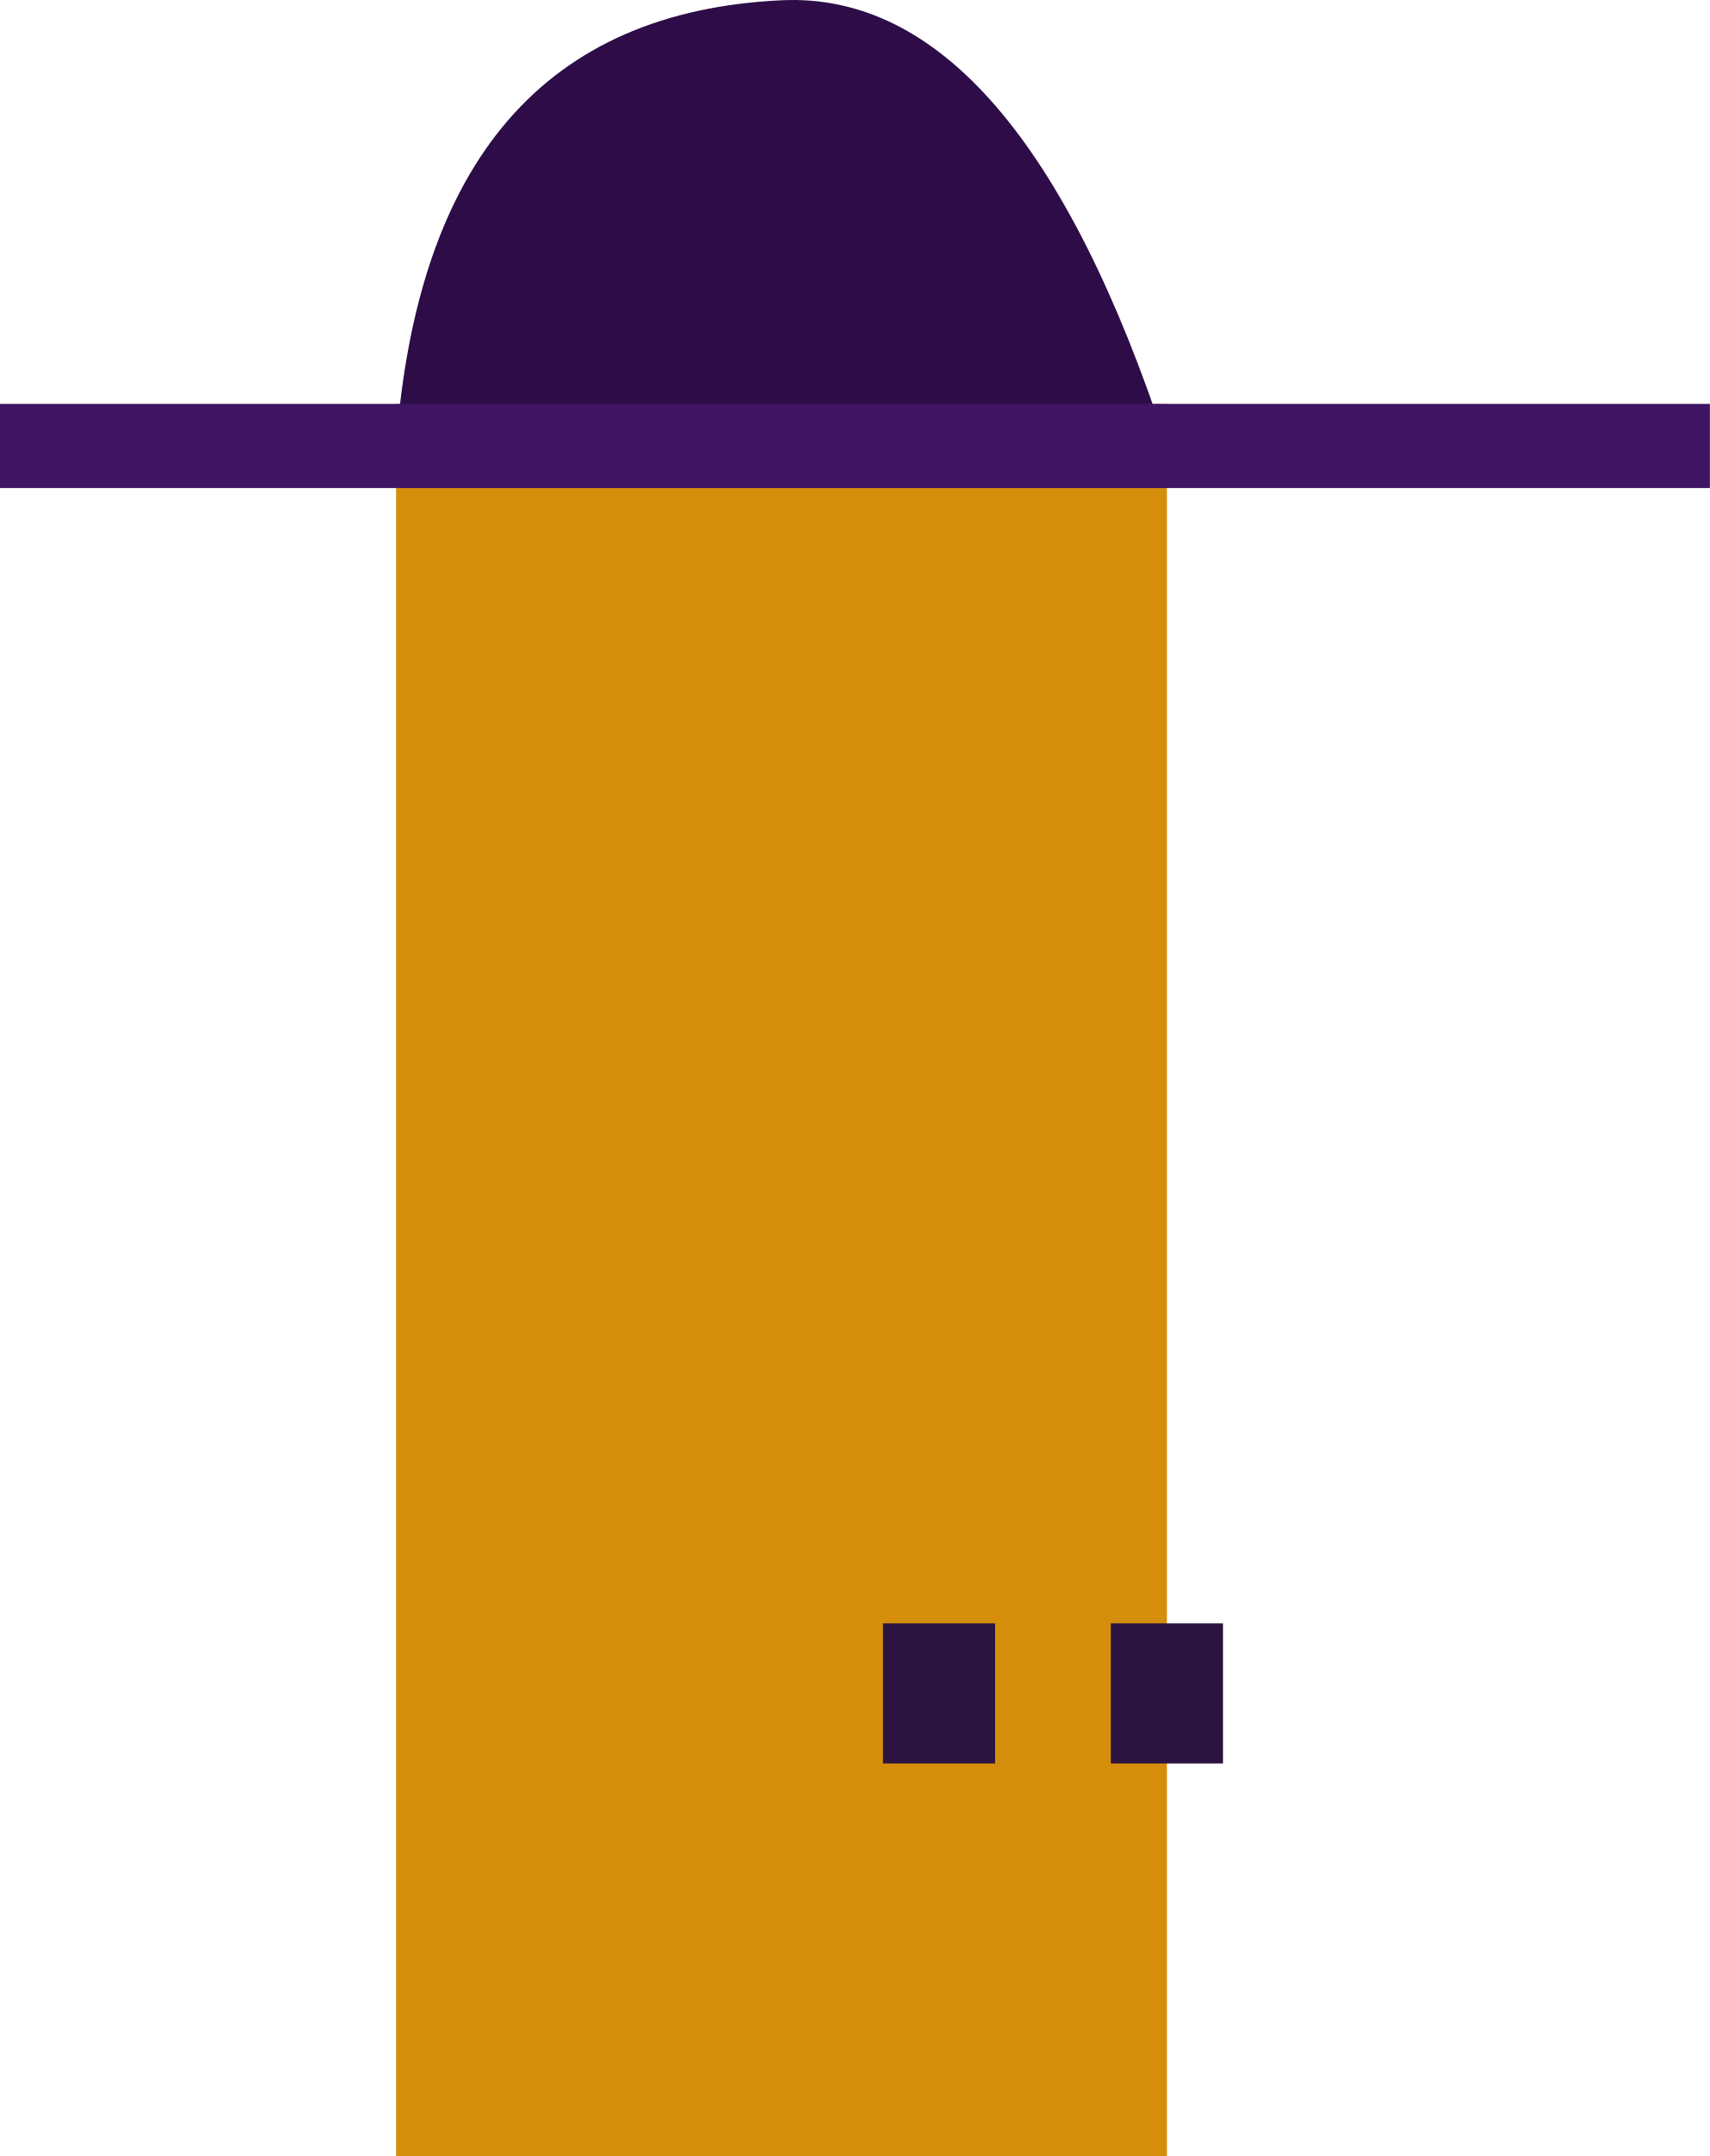
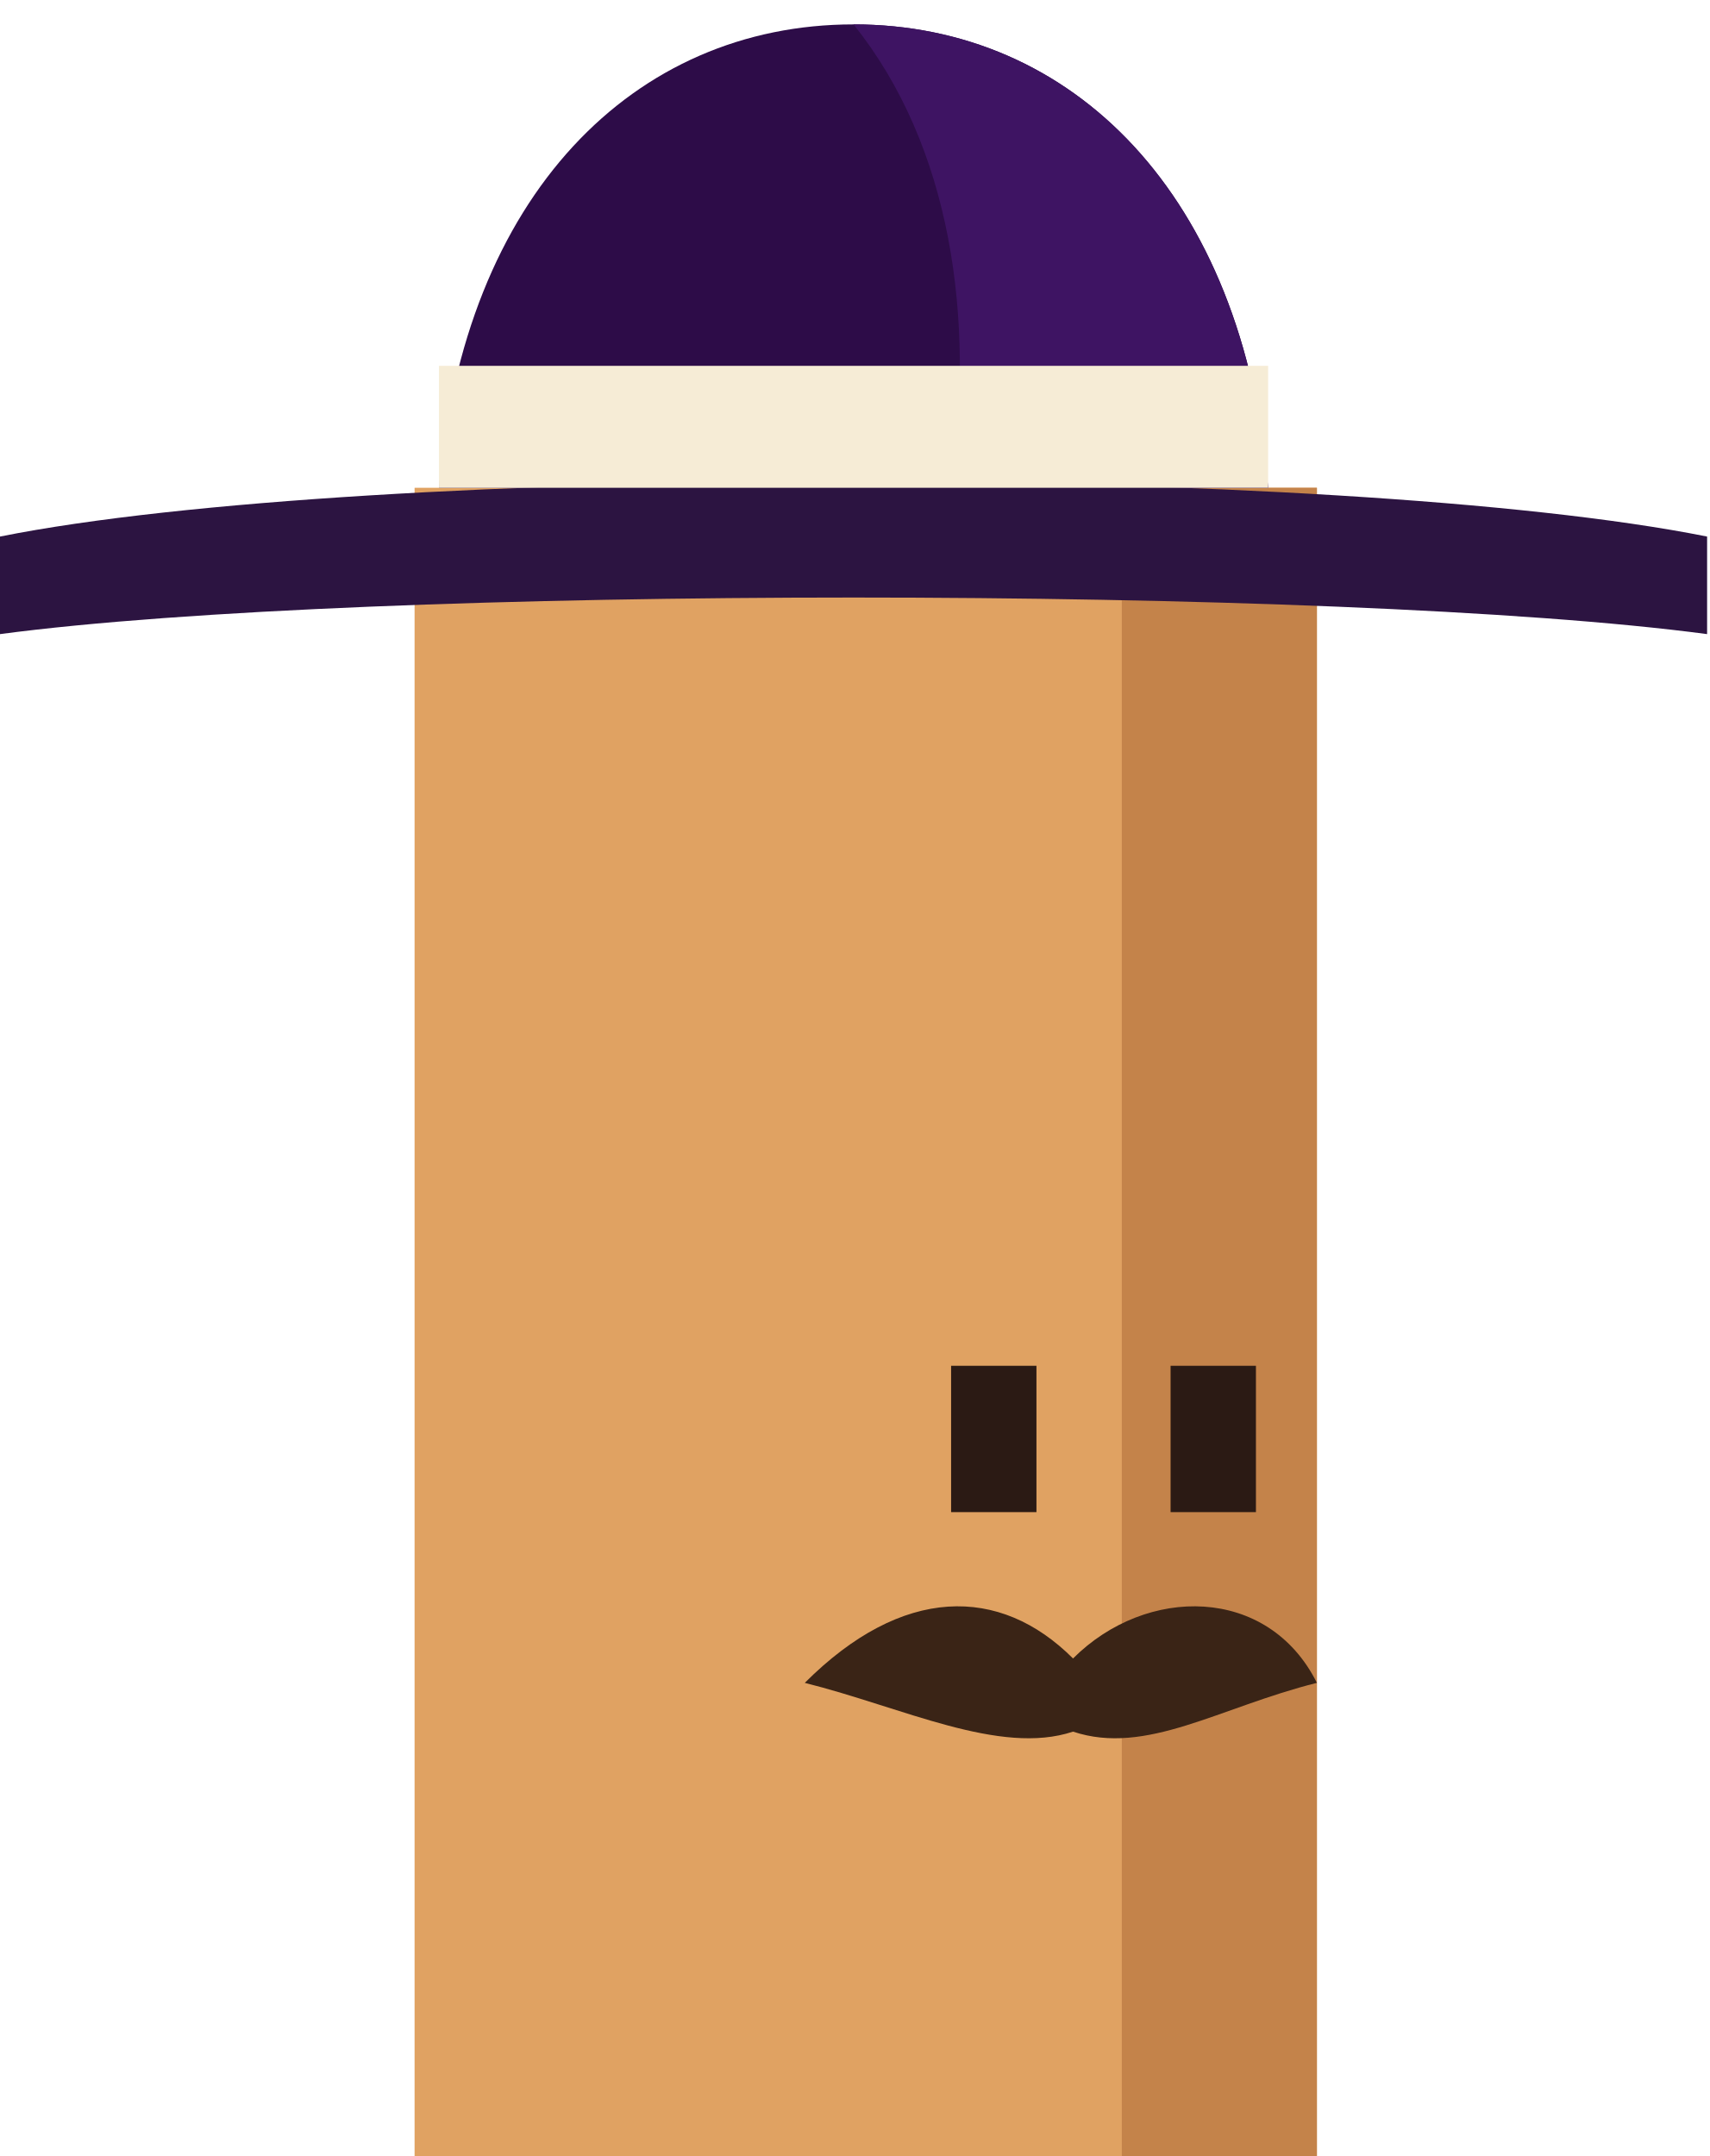
- <svg xmlns="http://www.w3.org/2000/svg" xmlns:xlink="http://www.w3.org/1999/xlink" version="1.1" preserveAspectRatio="xMidYMid meet" viewBox="239.82 31.128 140.23 176.802" width="140.23" height="176.8">
-   <defs>
-     <path d="M335.52 64.25L335.52 207.93L272.3 207.93L272.3 64.25L335.52 64.25Z" id="b5BEV0fP" />
-     <path d="M321.43 164.25L321.43 175.74L312.23 175.74L312.23 164.25L321.43 164.25Z" id="b7qeoVMiN" />
-     <path d="M340.12 164.25L340.12 175.74L330.92 175.74L330.92 164.25L340.12 164.25Z" id="a4hhUoHCE" />
-     <path d="M303.91 31.15C284.57 32.06 274.03 44.25 272.3 67.7C276.51 67.7 297.59 67.7 335.52 67.7C327.34 42.72 316.8 30.54 303.91 31.15Z" id="g3r8wiYW7" />
-     <path d="M303.91 31.15C284.57 32.06 274.03 44.25 272.3 67.7C276.51 67.7 297.59 67.7 335.52 67.7C327.34 42.72 316.8 30.54 303.91 31.15Z" id="b69bFvRytD" />
-     <path d="M380.05 64.25L380.05 71.15L239.82 71.15L239.82 64.25L380.05 64.25Z" id="efKYF52d1" />
-     <path d="M380.05 64.25L380.05 71.15L239.82 71.15L239.82 64.25L380.05 64.25Z" id="a2u4ASXxCi" />
-   </defs>
-   <g>
-     <g>
-       <g>
-         <use xlink:href="#b5BEV0fP" opacity="1" fill="#d58e0b" fill-opacity="1" />
-         <g>
-           <use xlink:href="#b5BEV0fP" opacity="1" fill-opacity="0" stroke="#000000" stroke-width="1" stroke-opacity="0" />
-         </g>
-       </g>
-       <g>
-         <use xlink:href="#b7qeoVMiN" opacity="1" fill="#2c1441" fill-opacity="1" />
-         <g>
-           <use xlink:href="#b7qeoVMiN" opacity="1" fill-opacity="0" stroke="#000000" stroke-width="1" stroke-opacity="0" />
-         </g>
-       </g>
-       <g>
-         <use xlink:href="#a4hhUoHCE" opacity="1" fill="#2c1441" fill-opacity="1" />
-         <g>
-           <use xlink:href="#a4hhUoHCE" opacity="1" fill-opacity="0" stroke="#000000" stroke-width="1" stroke-opacity="0" />
-         </g>
-       </g>
-       <g>
-         <use xlink:href="#g3r8wiYW7" opacity="1" fill="#2d0c48" fill-opacity="1" />
-         <g>
-           <use xlink:href="#g3r8wiYW7" opacity="1" fill-opacity="0" stroke="#000000" stroke-width="1" stroke-opacity="0" />
-         </g>
-       </g>
-       <g>
-         <use xlink:href="#b69bFvRytD" opacity="1" fill="#000000" fill-opacity="0" />
-         <g>
-           <use xlink:href="#b69bFvRytD" opacity="1" fill-opacity="0" stroke="#000000" stroke-width="1" stroke-opacity="0" />
-         </g>
-       </g>
-       <g>
-         <use xlink:href="#efKYF52d1" opacity="1" fill="#3e1463" fill-opacity="1" />
-         <g>
-           <use xlink:href="#efKYF52d1" opacity="1" fill-opacity="0" stroke="#000000" stroke-width="1" stroke-opacity="0" />
-         </g>
-       </g>
-       <g>
-         <use xlink:href="#a2u4ASXxCi" opacity="1" fill="#000000" fill-opacity="0" />
-         <g>
-           <use xlink:href="#a2u4ASXxCi" opacity="1" fill-opacity="0" stroke="#000000" stroke-width="1" stroke-opacity="0" />
-         </g>
-       </g>
-     </g>
-   </g>
+ <svg xmlns="http://www.w3.org/2000/svg" viewBox="0 0 140.23 176.8" width="140.23" height="176.8">
+   <path d="M34 40h74v137H34z" fill="#e0a262" />
+   <path d="M92 40h16v137H92z" fill="#c4834a" />
+   <path d="M78 112h7v12h-7zM96 112h7v12h-7z" fill="#2b1a14" />
+   <path d="M66 138c8-8 16-8 22-2 6-6 16-6 20 2-8 2-14 6-20 4-6 2-14-2-22-4z" fill="#3a2416" />
+   <path d="M36 40C38 16 52 2 70 2s32 14 34 38z" fill="#2d0c48" />
+   <path d="M70 2c18 0 32 14 34 38H78C80 26 78 12 70 2z" fill="#3e1463" />
+   <path d="M0 44c30-6 110-6 140 0v8c-30-4-110-4-140 0z" fill="#2c1441" />
+   <path d="M36 30h68v10H36z" fill="#f6ecd6" />
</svg>
